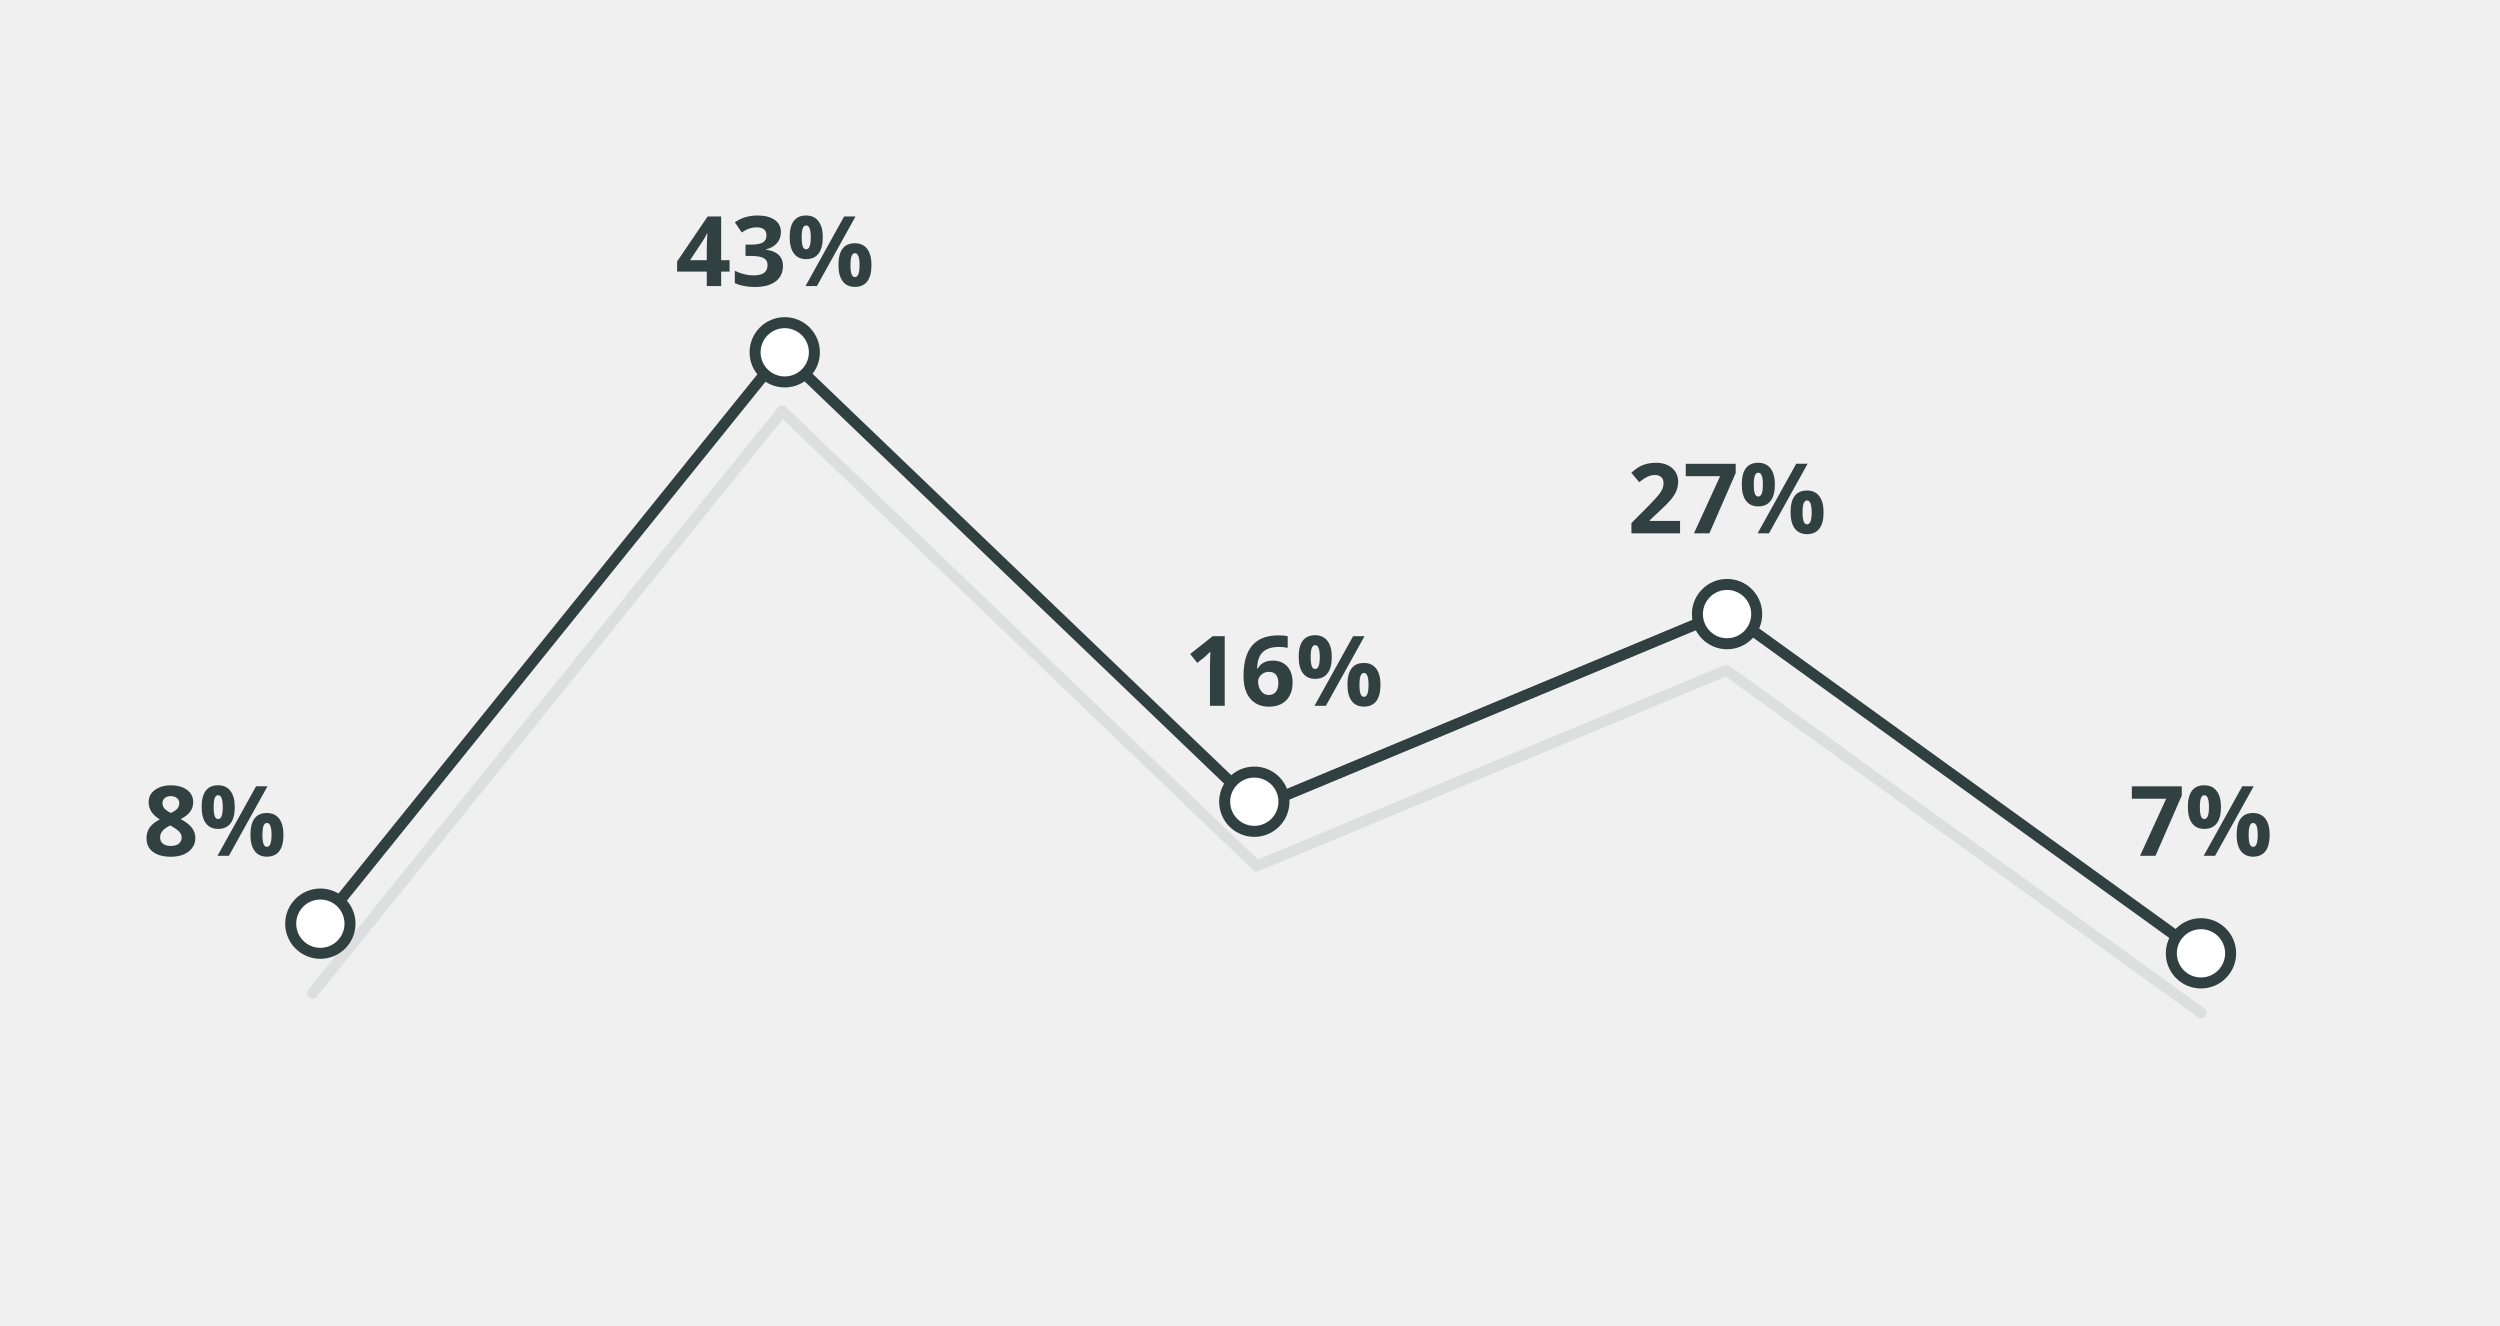
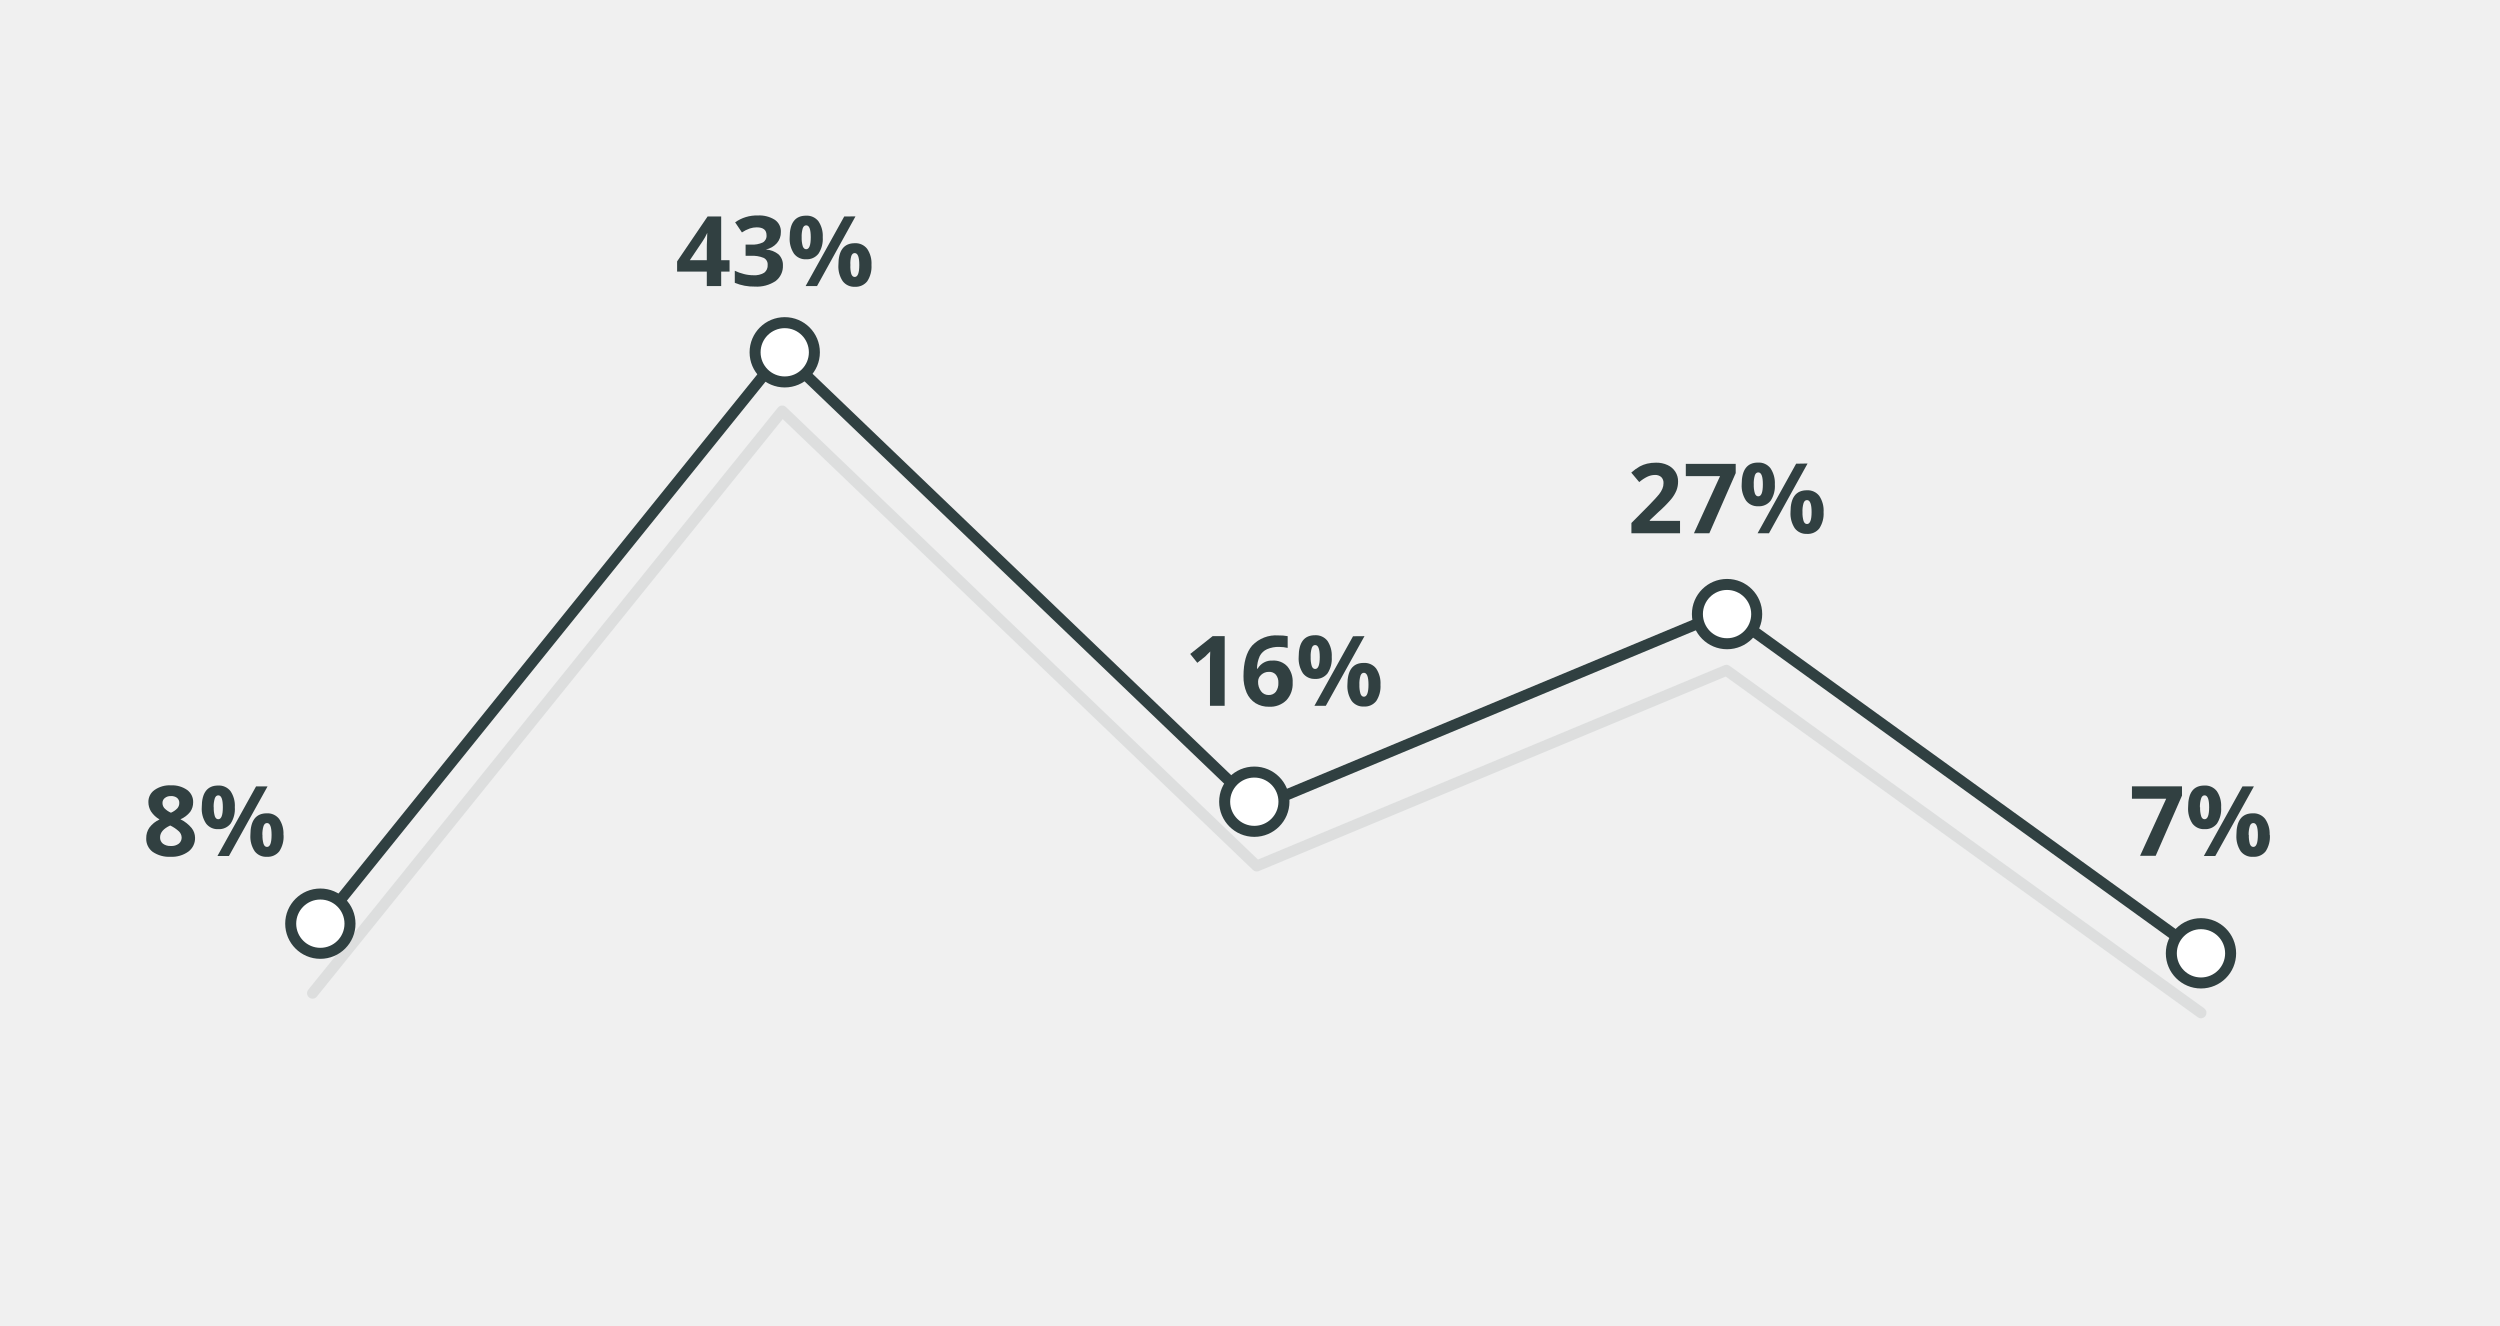
<svg xmlns="http://www.w3.org/2000/svg" id="Layer_1" data-name="Layer 1" viewBox="0 0 511 271">
  <g style="opacity: 0.1">
    <polyline points="63.88 203.01 159.88 84.01 256.88 177.01 352.88 137.01 449.88 207.01" style="fill: none;stroke: #304041;stroke-linecap: round;stroke-linejoin: round;stroke-width: 2.25px" />
  </g>
  <polyline points="63.88 191.01 159.88 72.01 256.88 165.01 352.88 125.01 449.88 195.01" style="fill: none;stroke: #304041;stroke-linecap: round;stroke-linejoin: round;stroke-width: 2.25px" />
-   <text transform="translate(29.24 174.93)" style="font-size: 19.919px;fill: #314041;font-family: OpenSans-Bold, Open Sans;font-weight: 700">8%</text>
-   <text transform="translate(138.06 58.47)" style="font-size: 19.919px;fill: #314041;font-family: OpenSans-Bold, Open Sans;font-weight: 700">43%</text>
-   <text transform="translate(242.1 144.26)" style="font-size: 19.919px;fill: #314041;font-family: OpenSans-Bold, Open Sans;font-weight: 700">16%</text>
-   <text transform="translate(332.67 109.01)" style="font-size: 19.919px;fill: #314041;font-family: OpenSans-Bold, Open Sans;font-weight: 700">27%</text>
-   <text transform="translate(435.22 174.93)" style="font-size: 19.919px;fill: #314041;font-family: OpenSans-Bold, Open Sans;font-weight: 700">7%</text>
+   <g>
+     <path d="M34.94,160.52a5.37,5.37,0,0,1,3.29.93A3,3,0,0,1,39.48,164a3.3,3.3,0,0,1-.6,1.94,5.1,5.1,0,0,1-2,1.52,6.88,6.88,0,0,1,2.29,1.79,3.25,3.25,0,0,1,.7,2,3.4,3.4,0,0,1-1.37,2.82,5.74,5.74,0,0,1-3.61,1.06,6,6,0,0,1-3.67-1,3.29,3.29,0,0,1-1.33-2.81,3.67,3.67,0,0,1,.65-2.16,5.35,5.35,0,0,1,2.07-1.66,5.29,5.29,0,0,1-1.75-1.65,3.64,3.64,0,0,1-.53-1.91,2.94,2.94,0,0,1,1.26-2.47A5.36,5.36,0,0,1,34.94,160.52Zm-2.22,10.63a1.57,1.57,0,0,0,.58,1.3,2.5,2.5,0,0,0,1.6.47,2.45,2.45,0,0,0,1.67-.49,1.59,1.59,0,0,0,.56-1.26,1.78,1.78,0,0,0-.55-1.23,7.09,7.09,0,0,0-1.79-1.21C33.41,169.37,32.72,170.17,32.72,171.15Zm2.2-8.43a1.83,1.83,0,0,0-1.24.4,1.27,1.27,0,0,0-.47,1,1.62,1.62,0,0,0,.37,1.05,4.14,4.14,0,0,0,1.36.95,3.85,3.85,0,0,0,1.33-.92,1.67,1.67,0,0,0,.38-1.08,1.28,1.28,0,0,0-.49-1.06A1.92,1.92,0,0,0,34.92,162.72Z" style="fill: #314041" />
+     <path d="M48,165a5.44,5.44,0,0,1-.87,3.36,3,3,0,0,1-2.53,1.12,2.92,2.92,0,0,1-2.48-1.15,5.39,5.39,0,0,1-.88-3.33q0-4.44,3.36-4.44a3,3,0,0,1,2.52,1.15A5.3,5.3,0,0,1,48,165Zm-4.31,0a5.65,5.65,0,0,0,.22,1.84c.15.41.38.61.71.61.62,0,.93-.82.93-2.45s-.31-2.43-.93-2.43c-.33,0-.56.2-.71.6A5.54,5.54,0,0,0,43.67,165Zm11-4.26-7.89,14.22H44.45l7.89-14.22Zm3.27,9.92a5.43,5.43,0,0,1-.87,3.35,3,3,0,0,1-2.53,1.12A2.92,2.92,0,0,1,52.06,174a5.36,5.36,0,0,1-.88-3.32q0-4.44,3.36-4.44a3,3,0,0,1,2.52,1.15A5.3,5.3,0,0,1,57.94,170.63Zm-4.31,0a5.65,5.65,0,0,0,.22,1.84c.15.41.38.61.71.61.62,0,.93-.82.93-2.45s-.31-2.43-.93-2.43c-.33,0-.56.2-.71.6A5.58,5.58,0,0,0,53.63,170.65Z" style="fill: #314041" />
+   </g>
+   <g>
+     <path d="M149.12,55.52h-1.71v2.95h-2.94V55.52H138.4V53.43l6.23-9.18h2.78v8.94h1.71Zm-4.65-2.33V50.77c0-.4,0-1,.05-1.75s0-1.2.07-1.33h-.07a11,11,0,0,1-.87,1.56L141,53.19Z" style="fill: #314041" />
+     <path d="M159.61,47.43a3.36,3.36,0,0,1-.81,2.27A4.14,4.14,0,0,1,156.54,51V51a4.51,4.51,0,0,1,2.6,1,3,3,0,0,1,.89,2.25,3.8,3.8,0,0,1-1.49,3.19,6.87,6.87,0,0,1-4.25,1.14,10.17,10.17,0,0,1-4.1-.77V55.34A9.29,9.29,0,0,0,152,56a7.82,7.82,0,0,0,2,.26,3.82,3.82,0,0,0,2.2-.51,1.84,1.84,0,0,0,.71-1.62,1.46,1.46,0,0,0-.82-1.42,6,6,0,0,0-2.61-.42h-1.08V50h1.1a5.08,5.08,0,0,0,2.42-.44,1.55,1.55,0,0,0,.76-1.48c0-1.07-.67-1.61-2-1.61a4.44,4.44,0,0,0-1.42.23,6.73,6.73,0,0,0-1.61.81l-1.39-2.07a7.66,7.66,0,0,1,4.64-1.4,5.94,5.94,0,0,1,3.48.89A2.86,2.86,0,0,1,159.61,47.43Z" style="fill: #314041" />
+     <path d="M168.17,48.49a5.44,5.44,0,0,1-.87,3.36A3,3,0,0,1,164.77,53a2.92,2.92,0,0,1-2.48-1.15,5.39,5.39,0,0,1-.88-3.33q0-4.44,3.36-4.44a3,3,0,0,1,2.52,1.15A5.3,5.3,0,0,1,168.17,48.49Zm-4.31,0a5.94,5.94,0,0,0,.22,1.84c.15.41.38.61.71.61.62,0,.93-.82.93-2.45s-.31-2.43-.93-2.43c-.33,0-.56.2-.71.6A5.82,5.82,0,0,0,163.86,48.51Zm11-4.26L167,58.47h-2.33l7.89-14.22Zm3.27,9.92a5.43,5.43,0,0,1-.87,3.35,3,3,0,0,1-2.53,1.12,2.92,2.92,0,0,1-2.48-1.15,5.36,5.36,0,0,1-.88-3.32q0-4.44,3.36-4.44a3,3,0,0,1,2.52,1.15A5.3,5.3,0,0,1,178.13,54.17Zm-4.31,0A5.65,5.65,0,0,0,174,56c.15.41.38.61.7.61.63,0,.94-.82.94-2.45s-.31-2.43-.94-2.43c-.32,0-.55.2-.7.6A5.54,5.54,0,0,0,173.82,54.19Z" style="fill: #314041" />
+   </g>
+   <g>
+     <path d="M250.32,144.26h-3V136l0-1.36.05-1.47c-.5.5-.85.82-1,1l-1.64,1.31-1.45-1.81,4.58-3.64h2.47Z" style="fill: #314041" />
+     <path d="M254.17,138.23c0-2.82.59-4.91,1.78-6.29a6.7,6.7,0,0,1,5.35-2.06,9.37,9.37,0,0,1,1.9.15v2.4a7.81,7.81,0,0,0-1.71-.2,5.87,5.87,0,0,0-2.52.47,3.13,3.13,0,0,0-1.47,1.38,6.47,6.47,0,0,0-.57,2.6h.13a3.3,3.3,0,0,1,3.08-1.66,3.8,3.8,0,0,1,3,1.2,4.76,4.76,0,0,1,1.08,3.31,4.92,4.92,0,0,1-1.28,3.6,4.71,4.71,0,0,1-3.56,1.33,5.07,5.07,0,0,1-2.75-.73,4.82,4.82,0,0,1-1.81-2.13A8.17,8.17,0,0,1,254.17,138.23Zm5.13,3.83a1.79,1.79,0,0,0,1.48-.65,2.92,2.92,0,0,0,.52-1.84,2.49,2.49,0,0,0-.49-1.64,1.74,1.74,0,0,0-1.45-.6,2.24,2.24,0,0,0-1.56.59,1.84,1.84,0,0,0-.65,1.38,3.16,3.16,0,0,0,.61,2A1.88,1.88,0,0,0,259.3,142.06Z" style="fill: #314041" />
+     <path d="M272.21,134.29a5.44,5.44,0,0,1-.87,3.36,3,3,0,0,1-2.54,1.12,2.93,2.93,0,0,1-2.48-1.15,5.46,5.46,0,0,1-.87-3.33q0-4.46,3.35-4.45a3,3,0,0,1,2.53,1.15A5.4,5.4,0,0,1,272.21,134.29Zm-4.31,0a5.69,5.69,0,0,0,.22,1.84c.14.4.38.61.7.61.63,0,.94-.82.94-2.45s-.31-2.44-.94-2.44c-.32,0-.56.2-.7.6A5.61,5.61,0,0,0,267.9,134.31Zm11-4.26L271,144.26h-2.33l7.89-14.21Zm3.27,9.92a5.43,5.43,0,0,1-.87,3.35,3,3,0,0,1-2.54,1.12,2.93,2.93,0,0,1-2.48-1.15,5.45,5.45,0,0,1-.87-3.32q0-4.46,3.35-4.45a3,3,0,0,1,2.53,1.15A5.4,5.4,0,0,1,282.17,140Zm-4.31,0a5.72,5.72,0,0,0,.22,1.85c.14.4.38.61.7.61.62,0,.94-.82.94-2.46s-.32-2.43-.94-2.43c-.32,0-.56.2-.7.6A5.58,5.58,0,0,0,277.86,140Z" style="fill: #314041" />
+   </g>
+   <g>
+     <path d="M343.4,109h-9.94v-2.1l3.57-3.6c1.06-1.09,1.75-1.84,2.08-2.26a4.7,4.7,0,0,0,.69-1.16,2.78,2.78,0,0,0,.22-1.11,1.62,1.62,0,0,0-.47-1.27,1.84,1.84,0,0,0-1.26-.42,3.69,3.69,0,0,0-1.61.38,7.86,7.86,0,0,0-1.62,1.08l-1.63-1.94a10.36,10.36,0,0,1,1.74-1.26,6.13,6.13,0,0,1,1.5-.57,8,8,0,0,1,1.83-.2,5.38,5.38,0,0,1,2.36.49,3.76,3.76,0,0,1,1.58,1.36,3.57,3.57,0,0,1,.56,2,4.94,4.94,0,0,1-.34,1.85,7.16,7.16,0,0,1-1.07,1.76,26.39,26.39,0,0,1-2.55,2.58l-1.83,1.72v.14h6.19Z" style="fill: #314041" />
+     <path d="M346.24,109l5.34-11.68h-7V94.81h10.2V96.7L349.39,109Z" style="fill: #314041" />
+     <path d="M362.78,99a5.44,5.44,0,0,1-.87,3.36,3,3,0,0,1-2.54,1.12,2.93,2.93,0,0,1-2.48-1.15A5.46,5.46,0,0,1,356,99q0-4.46,3.35-4.45a3,3,0,0,1,2.53,1.15A5.4,5.4,0,0,1,362.78,99Zm-4.31,0a5.69,5.69,0,0,0,.22,1.84c.14.4.38.61.7.61.63,0,.94-.82.94-2.45s-.31-2.44-.94-2.44c-.32,0-.56.2-.7.6A5.61,5.61,0,0,0,358.47,99.06Zm11-4.26L361.58,109h-2.33l7.88-14.22Zm3.27,9.92a5.43,5.43,0,0,1-.87,3.35,3,3,0,0,1-2.54,1.12,2.93,2.93,0,0,1-2.48-1.15,5.45,5.45,0,0,1-.87-3.32q0-4.45,3.35-4.45a3,3,0,0,1,2.53,1.15A5.4,5.4,0,0,1,372.74,104.72Zm-4.31,0a5.69,5.69,0,0,0,.22,1.84c.14.4.38.61.7.61.62,0,.94-.82.94-2.45s-.32-2.44-.94-2.44c-.32,0-.56.2-.7.6A5.61,5.61,0,0,0,368.43,104.74Z" style="fill: #314041" />
+   </g>
+   <g>
+     <path d="M437.43,174.93l5.34-11.67h-7v-2.53H446v1.89l-5.38,12.31Z" style="fill: #314041" />
+     <path d="M454,165a5.44,5.44,0,0,1-.86,3.36,3,3,0,0,1-2.54,1.12,2.92,2.92,0,0,1-2.48-1.15,5.46,5.46,0,0,1-.87-3.33c0-3,1.11-4.44,3.35-4.44a3,3,0,0,1,2.52,1.15A5.3,5.3,0,0,1,454,165Zm-4.3,0a5.65,5.65,0,0,0,.22,1.84c.14.41.38.61.7.61.62,0,.93-.82.93-2.45s-.31-2.43-.93-2.43c-.32,0-.56.2-.7.6A5.54,5.54,0,0,0,449.66,165Zm11-4.26-7.89,14.22h-2.34l7.89-14.22Zm3.26,9.92a5.43,5.43,0,0,1-.86,3.35,3,3,0,0,1-2.54,1.12A2.92,2.92,0,0,1,458,174a5.43,5.43,0,0,1-.88-3.32q0-4.44,3.36-4.44a3,3,0,0,1,2.52,1.15A5.3,5.3,0,0,1,463.92,170.63Zm-4.3,0a6,6,0,0,0,.21,1.84c.15.41.39.61.71.61.62,0,.93-.82.93-2.45s-.31-2.43-.93-2.43c-.32,0-.56.2-.71.6A5.88,5.88,0,0,0,459.62,170.65Z" style="fill: #314041" />
+   </g>
  <circle cx="65.48" cy="188.8" r="6.06" style="fill: #fff;stroke: #304041;stroke-linecap: round;stroke-linejoin: round;stroke-width: 2.25px" />
  <circle cx="160.4" cy="72.01" r="6.06" style="fill: #fff;stroke: #304041;stroke-linecap: round;stroke-linejoin: round;stroke-width: 2.25px" />
  <circle cx="256.38" cy="163.87" r="6.06" style="fill: #fff;stroke: #304041;stroke-linecap: round;stroke-linejoin: round;stroke-width: 2.25px" />
  <circle cx="353.01" cy="125.52" r="6.06" style="fill: #fff;stroke: #304041;stroke-linecap: round;stroke-linejoin: round;stroke-width: 2.25px" />
  <circle cx="449.88" cy="194.86" r="6.06" style="fill: #fff;stroke: #304041;stroke-linecap: round;stroke-linejoin: round;stroke-width: 2.25px" />
</svg>
